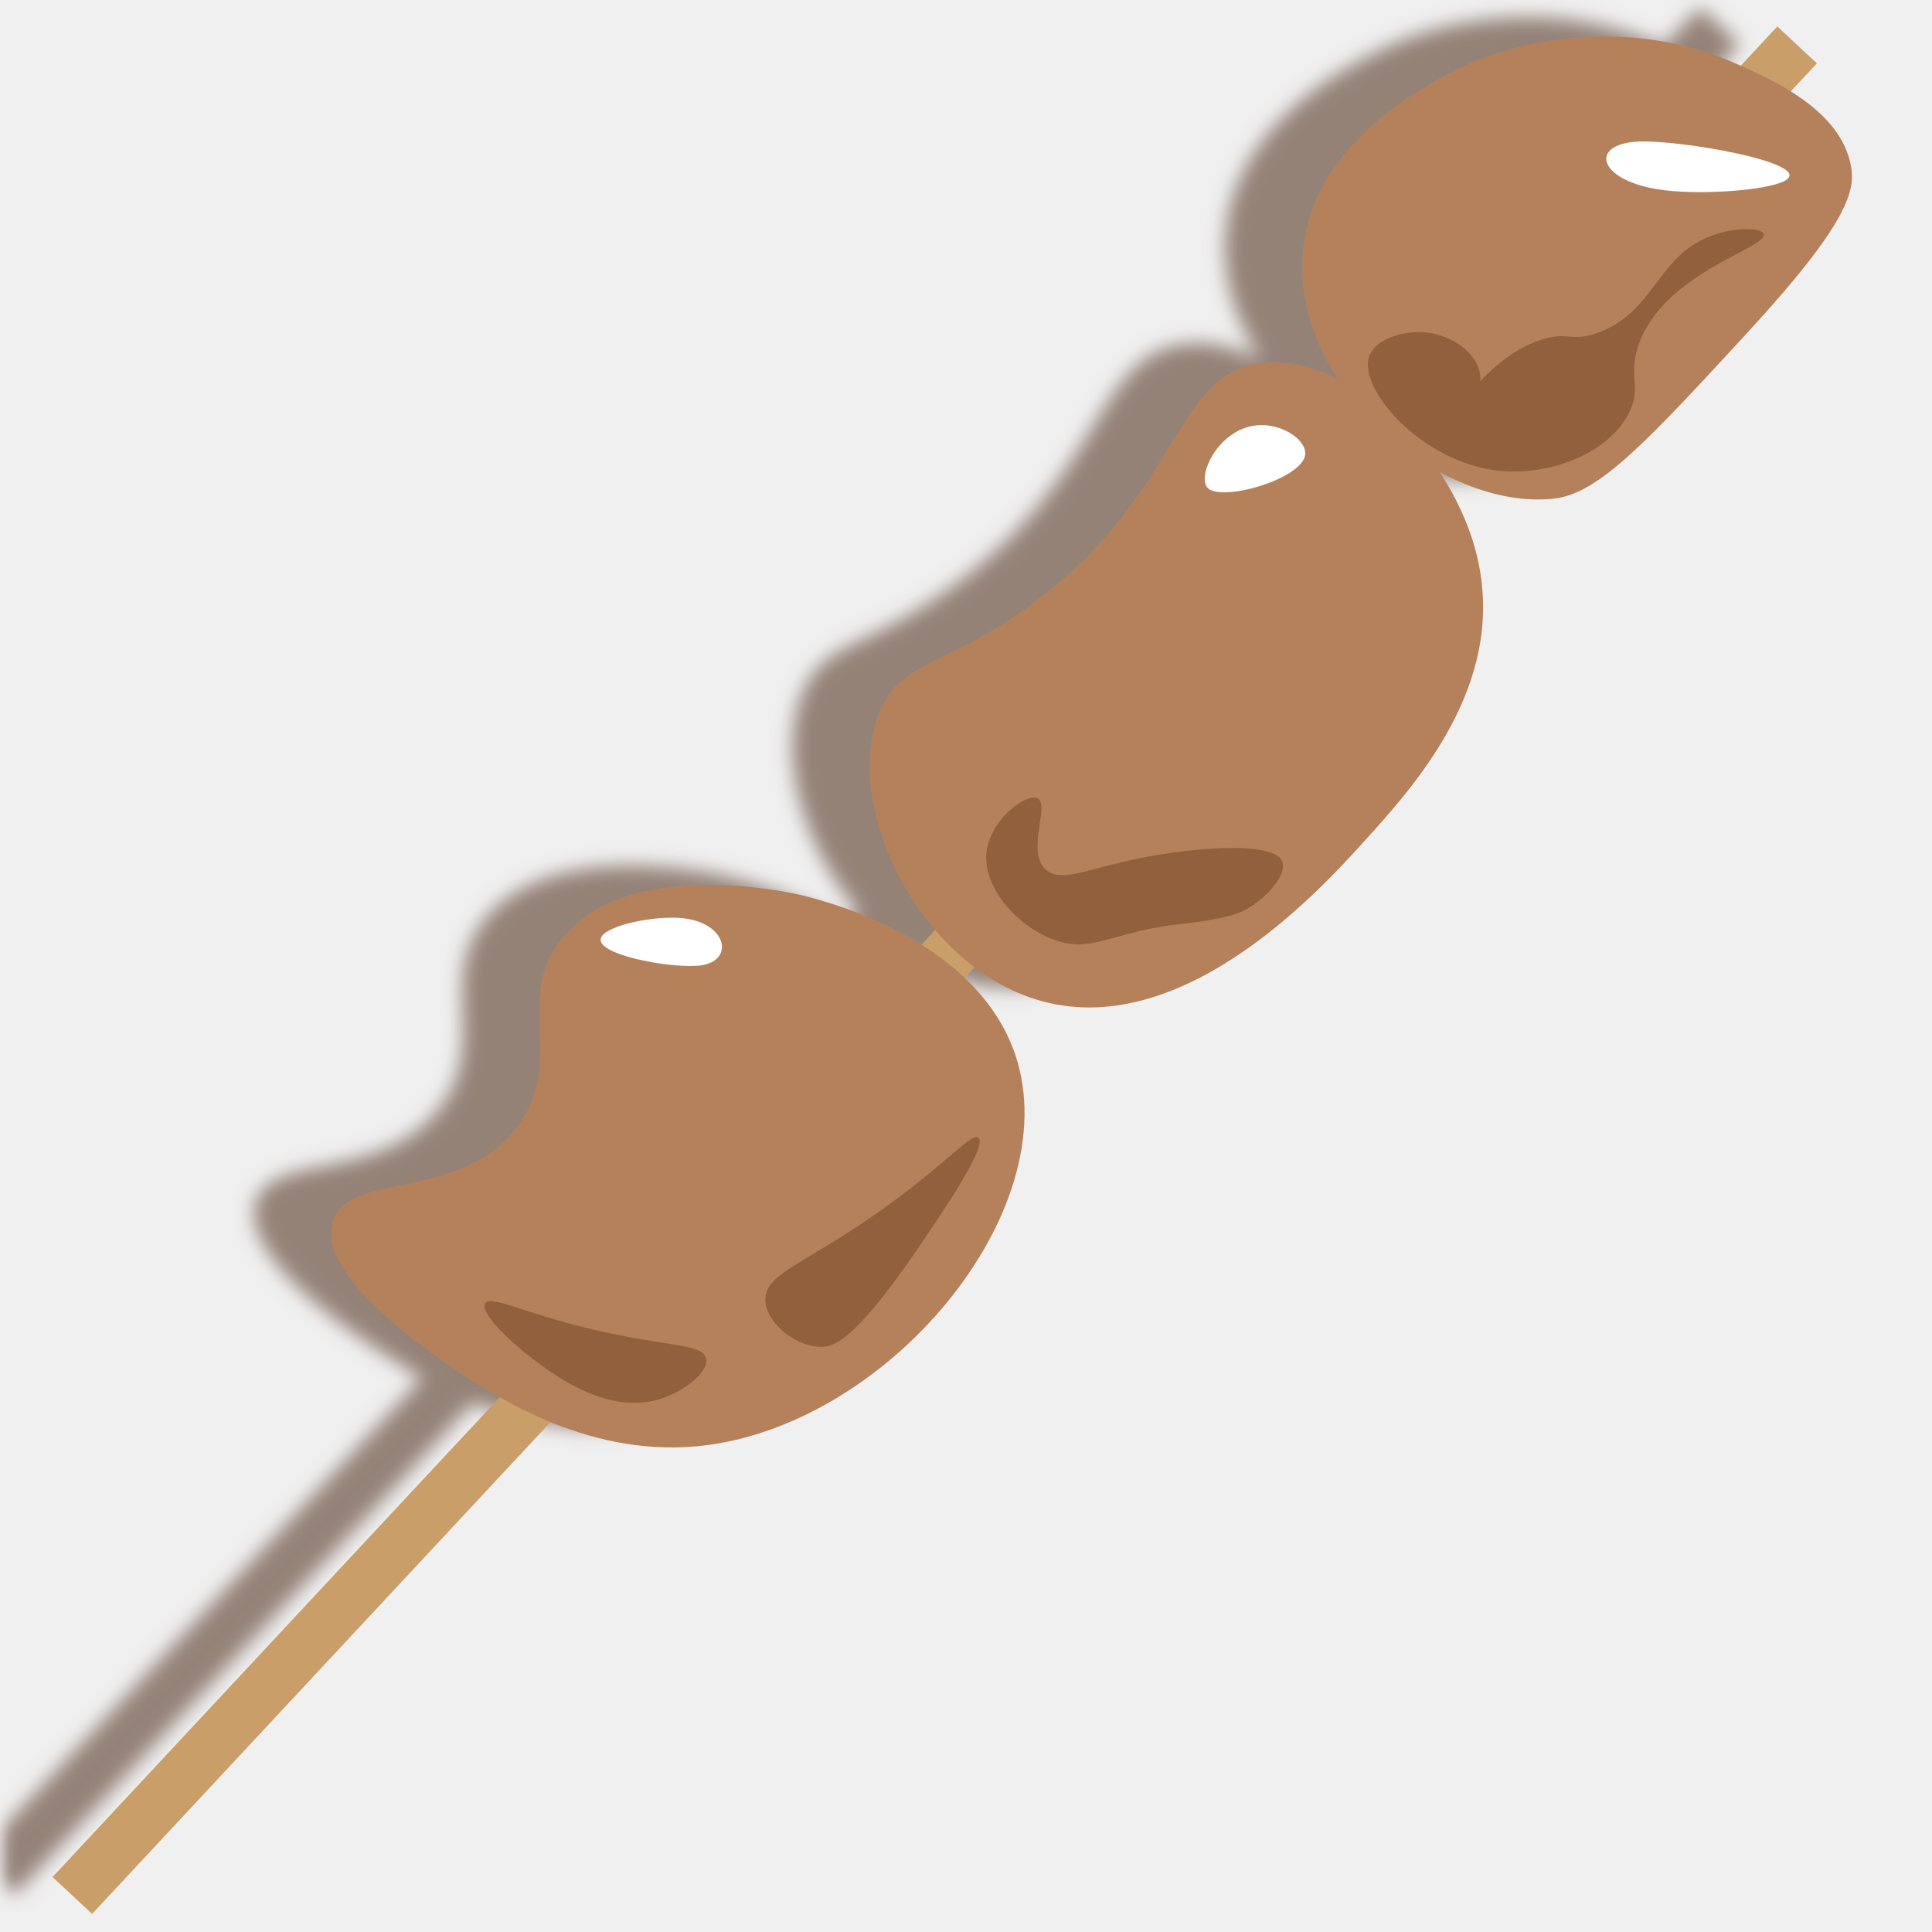
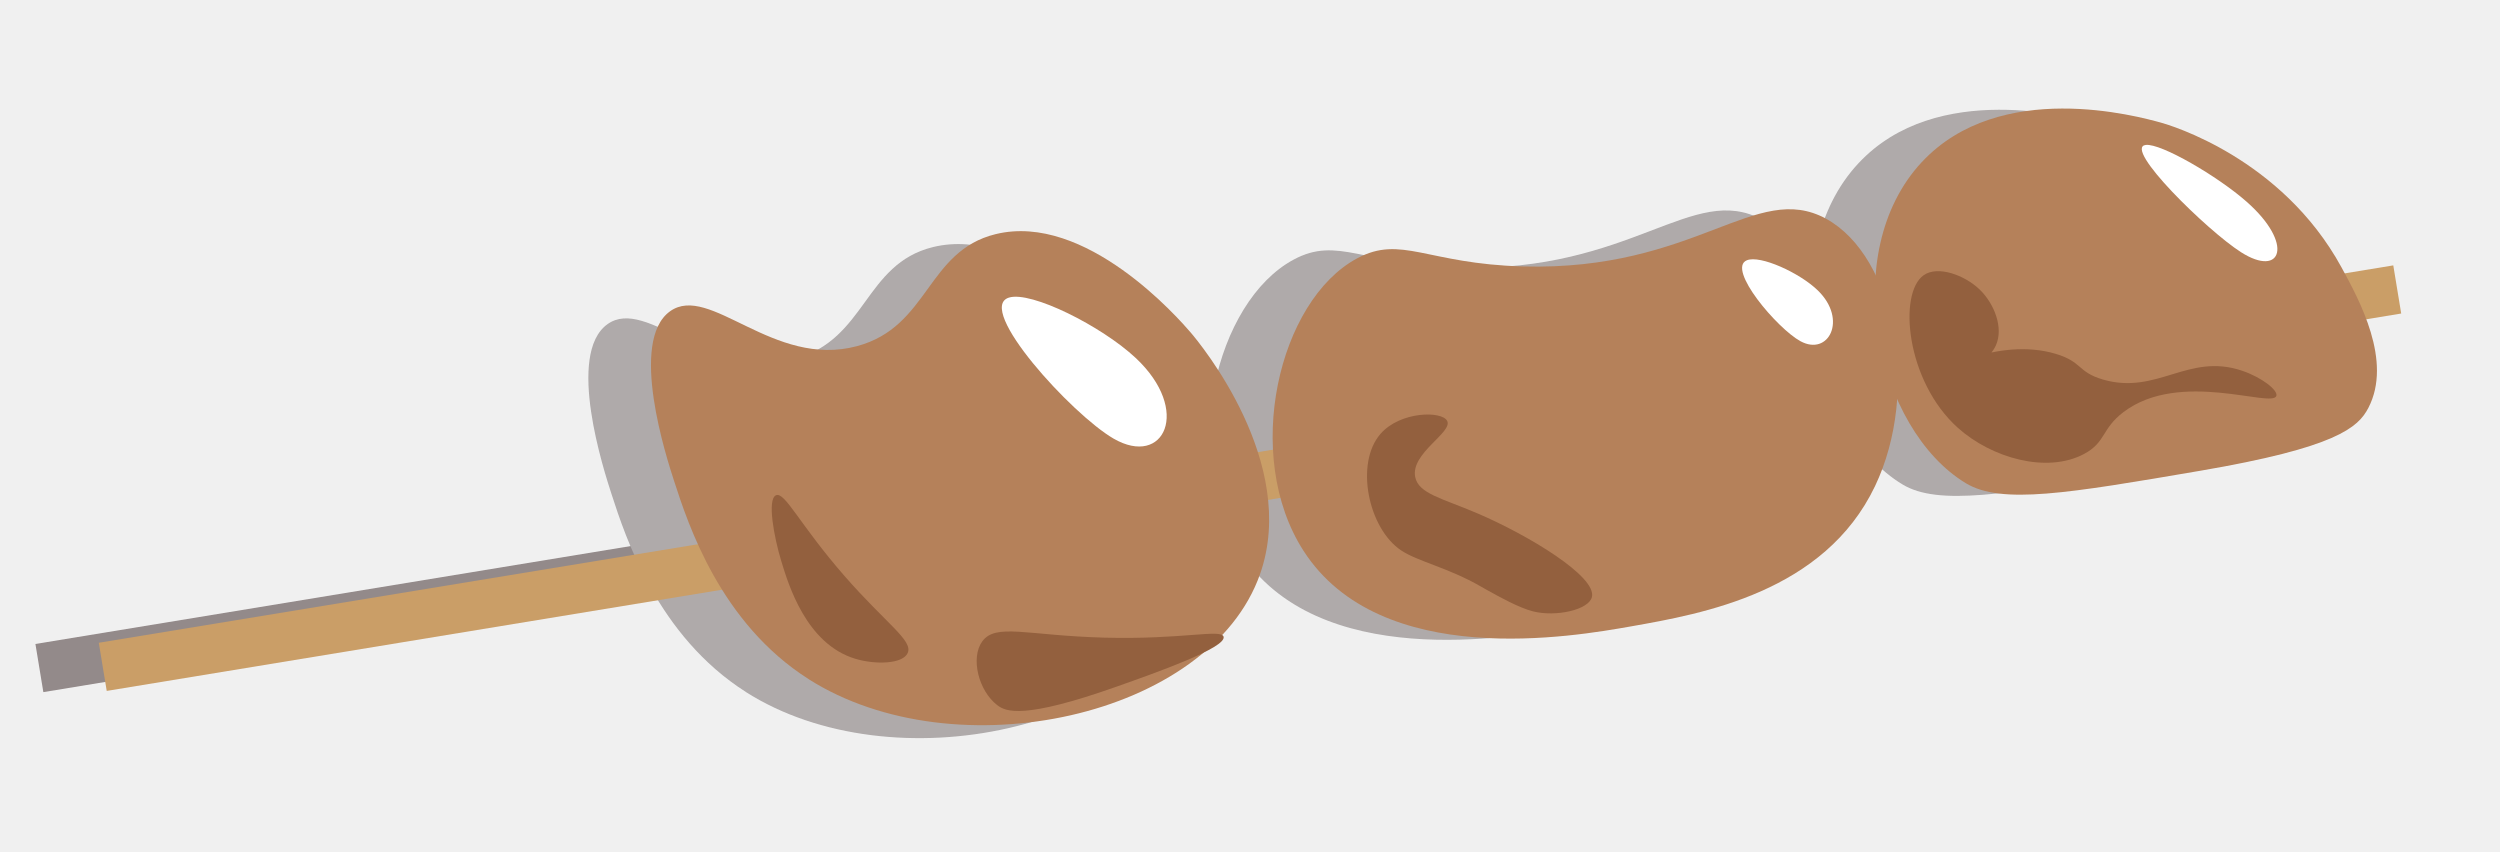
- <svg xmlns="http://www.w3.org/2000/svg" id="a" viewBox="0 0 1000 1000">
+ <svg xmlns="http://www.w3.org/2000/svg" id="Laag_1" viewBox="0 0 1434.45 488.42">
  <defs>
-     <style>.d{fill:#fff;}.e{fill:#93603e;}.f{fill:none;stroke:#ca9e67;stroke-miterlimit:10;stroke-width:28px;}.g{filter:url(#b);}.h{fill:#b5815a;}</style>
-     <filter id="b" filterUnits="userSpaceOnUse">
-       <feOffset dx="-40" dy="-10" />
-       <feGaussianBlur result="c" stdDeviation="5" />
-       <feFlood flood-color="#765d4f" flood-opacity=".75" />
-       <feComposite in2="c" operator="in" />
-       <feComposite in="SourceGraphic" />
-     </filter>
+     <style>.cls-1{fill:#fff;}.cls-2{fill:#93603e;}.cls-3{fill:none;stroke:#ca9e67;}.cls-3,.cls-4{stroke-miterlimit:10;stroke-width:28px;}.cls-5{fill:#b5815a;}.cls-6,.cls-4{fill:#7c7474;}.cls-4{stroke:#4c3b3b;}.cls-7{opacity:.57;}</style>
  </defs>
-   <g class="g">
-     <line class="f" x1="37.43" y1="981.09" x2="930.18" y2="23.24" />
-     <path class="h" d="M360.58,748.6c-58.67,5.38-106.93-27.55-127.87-41.85-11.69-7.98-68.65-46.86-60.45-74.4,7.85-26.35,65.7-9.93,95.32-48.82,25.53-33.52-1.72-66.32,23.25-97.64,32.47-40.72,110.54-25.41,120.89-23.25,7.46,1.56,93.03,20.66,113.92,83.7,26.91,81.2-67.44,193.31-165.07,202.26Z" />
-     <path class="h" d="M455.9,367.32c-20.54,45.79,16.61,127.43,76.72,148.79,75.63,26.87,150.13-54.98,172.04-79.05,27.55-30.27,74.41-81.74,60.45-146.47-12.47-57.8-69.82-109.36-113.92-102.29-44.43,7.11-39.81,68.04-118.57,125.54-43.77,31.96-65.18,27.73-76.72,53.47Z" />
-     <path class="h" d="M674.44,130.18c-6.4,69.59,71.73,134.63,130.19,127.87,23.23-2.69,48.81-30.46,99.97-86.02,52.82-57.35,55.66-73.78,53.47-86.02-5.23-29.28-41.08-44.98-60.45-53.47-64.33-28.19-125.61-4.2-130.19-2.32-12.46,5.1-87.08,35.67-92.99,99.97Z" />
-     <path class="e" d="M251.13,674.66c2.87-4.75,20.92,5.66,59.23,14.3,35.54,8.02,53.52,6.62,55.15,14.3,1.46,6.86-11.1,16.48-22.47,20.43-27.61,9.59-55.78-11.66-67.4-20.43-11.25-8.48-27.44-23.74-24.51-28.6Z" />
-     <path class="e" d="M510.53,441.81c-1.9,22.39,26.32,47.94,49.02,46.98,11.4-.48,27.68-7.92,49.02-10.21,.74-.08,2.15-.22,4.18-.48,8.01-.99,20.84-2.59,28.5-5.65,12.43-4.98,25.37-19.49,22.47-26.55-4.59-11.19-50.35-7.24-81.7,0-21.05,4.86-33.69,10.76-40.85,4.09-10.17-9.48,2.43-33.37-4.09-36.77-5.84-3.04-25.09,11.35-26.55,28.6Z" />
-     <path class="e" d="M708.66,184.45c3.24-9.34,18.88-13.82,30.64-12.26,11.53,1.53,24.26,9.51,26.55,20.43,3.46,16.43-17.61,35.29-18.38,34.72-.95-.69,16.04-39.41,49.02-51.06,15.13-5.35,16.18,1.17,30.64-4.09,30.3-11.01,30.28-41.28,61.28-51.06,11.58-3.66,23.39-3.16,24.51,0,2.55,7.23-53.69,20.27-65.36,59.23-4.58,15.27,2.1,19.82-4.09,32.68-10.5,21.86-41.57,33.28-67.4,30.64-39.86-4.07-73.29-42.24-67.4-59.23Z" />
-     <path class="e" d="M396.15,672.62c-.03-13.09,18.72-17.79,55.15-42.89,37.07-25.54,51.44-43.95,55.15-40.85,4.99,4.17-18.95,39.17-32.68,59.23-32.15,46.99-43.01,49.15-49.02,49.02-13.6-.29-28.57-12.82-28.6-24.51Z" />
-     <path class="d" d="M311.48,484.64c4-6.01,27.6-10.8,41.69-9.4,23.17,2.3,27.19,21.99,9.62,24.44-14.51,2.02-57.44-5.81-51.31-15.04Z" />
-     <path class="d" d="M650.9,220.11c13.13-1.06,25.92,8.04,24.6,15.59-2.17,12.42-43.19,24.21-50.37,16.88-5.92-6.05,5.61-30.85,25.76-32.47Z" />
-     <path class="d" d="M925.25,92.59c-6.38,5.67-42.37,8.46-63.6,5.89-34.94-4.24-39.93-24.24-13.2-25.21,22.06-.8,86.59,10.62,76.8,19.32Z" />
+   <g class="cls-7">
+     <line class="cls-4" x1="22.6" y1="383.31" x2="1339.12" y2="166.78" />
+     <path class="cls-6" d="M428.01,397.06c-50.67-32.2-69.08-88.81-77.07-113.38-4.46-13.72-26.18-80.54-2.42-97.64,22.74-16.36,59.17,32.91,107.28,19.99,41.46-11.13,39.91-54.56,79.56-64.27,51.55-12.62,104.98,48.35,111.98,56.54,5.04,5.9,62.16,74.6,39.75,138.45-28.87,82.25-174.77,113.91-259.09,60.33Z" />
+     <path class="cls-6" d="M742.34,148.92c-45.08,24.14-65.97,113.12-30.79,167.78,44.26,68.77,155.32,49.16,187.98,43.39,41.07-7.25,110.92-19.59,139.97-80.48,25.94-54.38,11.79-131.68-28.17-153.45-40.26-21.93-74.47,30.08-173.81,27.41-55.2-1.48-69.84-18.22-95.18-4.65Z" />
+     <path class="cls-6" d="M1066.27,93.76c-48.5,52.14-25.99,153.25,25.37,184.21,20.41,12.3,58.34,5.83,134.2-7.12,78.32-13.36,90.84-24.84,96.7-36.08,14.01-26.87-5.11-61.86-15.45-80.77-34.33-62.8-98.69-81.61-103.55-82.95-13.23-3.64-92.45-25.46-137.26,22.71Z" />
+     <path class="cls-6" d="M542.51,171.46c12.65-4.03,53.28,16.37,72.8,34.65,32.12,30.07,16.28,63.02-12.73,46.24-23.94-13.86-79.49-74.71-60.07-80.89Z" />
+     <path class="cls-6" d="M965.93,150.05c7.64-3.16,30.34,7.16,40.78,17.33,17.18,16.73,6.11,37.85-9.98,29.11-13.28-7.21-42.52-41.58-30.8-46.44Z" />
+     <path class="cls-6" d="M1194.84,83.85c8.73-1,41.15,17.87,57.84,32.56,27.46,24.17,20.22,43.92-3.22,28.97-19.35-12.34-68.01-59.99-54.61-61.53Z" />
  </g>
+   <line class="cls-3" x1="58.96" y1="382.62" x2="1375.49" y2="166.08" />
+   <path class="cls-5" d="M463.94,389.64c-50.67-32.2-69.08-88.81-77.07-113.38-4.46-13.72-26.18-80.54-2.42-97.64,22.74-16.36,59.17,32.91,107.28,19.99,41.46-11.13,39.91-54.56,79.56-64.27,51.55-12.62,104.98,48.35,111.98,56.54,5.04,5.9,62.16,74.6,39.75,138.45-28.87,82.25-174.77,113.91-259.09,60.33Z" />
+   <path class="cls-5" d="M778.7,148.23c-45.08,24.14-65.97,113.12-30.79,167.78,44.26,68.77,155.32,49.16,187.98,43.39,41.07-7.25,110.92-19.59,139.97-80.48,25.94-54.38,11.79-131.68-28.17-153.45-40.26-21.93-74.47,30.08-173.81,27.41-55.2-1.48-69.84-18.22-95.18-4.65Z" />
+   <path class="cls-5" d="M1102.63,93.07c-48.5,52.14-25.99,153.25,25.37,184.21,20.41,12.3,58.34,5.83,134.2-7.12,78.32-13.36,90.84-24.84,96.7-36.08,14.01-26.87-5.11-61.86-15.45-80.77-34.33-62.8-98.69-81.61-103.55-82.95-13.23-3.64-92.45-25.46-137.26,22.71Z" />
+   <path class="cls-1" d="M578.87,170.77c12.65-4.03,53.28,16.37,72.8,34.65,32.12,30.07,16.28,63.02-12.73,46.24-23.94-13.86-79.49-74.71-60.07-80.89Z" />
+   <path class="cls-1" d="M1002.29,149.35c7.64-3.16,30.34,7.16,40.78,17.33,17.18,16.73,6.11,37.85-9.98,29.11-13.28-7.21-42.52-41.58-30.8-46.44Z" />
+   <path class="cls-1" d="M1231.2,83.16c8.73-1,41.15,17.87,57.84,32.56,27.46,24.17,20.22,43.92-3.22,28.97-19.35-12.34-68.01-59.99-54.61-61.53Z" />
+   <path class="cls-2" d="M445.27,284.16c5.12-2.15,13.57,16.9,39.42,46.47,23.98,27.42,39.33,36.9,36.12,44.06-2.87,6.4-18.68,6.77-30.19,3.26-27.96-8.53-38.19-42.3-42.41-56.23-4.08-13.48-8.17-35.35-2.94-37.55Z" />
+   <path class="cls-2" d="M792.07,248.98c-14.73,16.97-7,54.24,11.91,66.85,9.49,6.33,27.03,9.92,45.62,20.65,.65,.37,1.87,1.09,3.66,2.08,7.05,3.92,18.36,10.2,26.35,12.23,12.98,3.31,31.98-.79,33.8-8.21,2.89-11.75-36.4-35.53-66-48.16-19.87-8.48-33.56-11.16-35.41-20.78-2.63-13.65,21.64-25.52,18.37-32.11-2.92-5.9-26.96-5.62-38.31,7.45Z" />
+   <path class="cls-2" d="M1103.82,157.87c8.12-5.64,23.4-.03,31.97,8.16,8.41,8.03,13.98,21.98,9.41,32.15-6.89,15.31-35.03,18.13-35.32,17.21-.36-1.12,36.19-22.38,69.7-12.35,15.38,4.6,12.38,10.48,27.16,14.76,30.96,8.96,48.79-15.49,79.6-5.13,11.51,3.87,20.76,11.23,19.8,14.45-2.2,7.35-55.31-15.27-87.72,9.32-12.7,9.64-9.99,17.25-22.56,23.99-21.37,11.46-53.2,2.37-72.51-14.98-29.8-26.79-34.31-77.32-19.53-87.58Z" />
+   <path class="cls-2" d="M563.62,368c7.7-10.59,25.61-3.34,69.83-2.14,45,1.22,67.46-5.19,68.63-.49,1.57,6.31-38.39,20.47-61.32,28.58-53.67,19.01-63.71,14.35-68.5,10.7-10.82-8.25-15.52-27.2-8.65-36.66Z" />
</svg>
